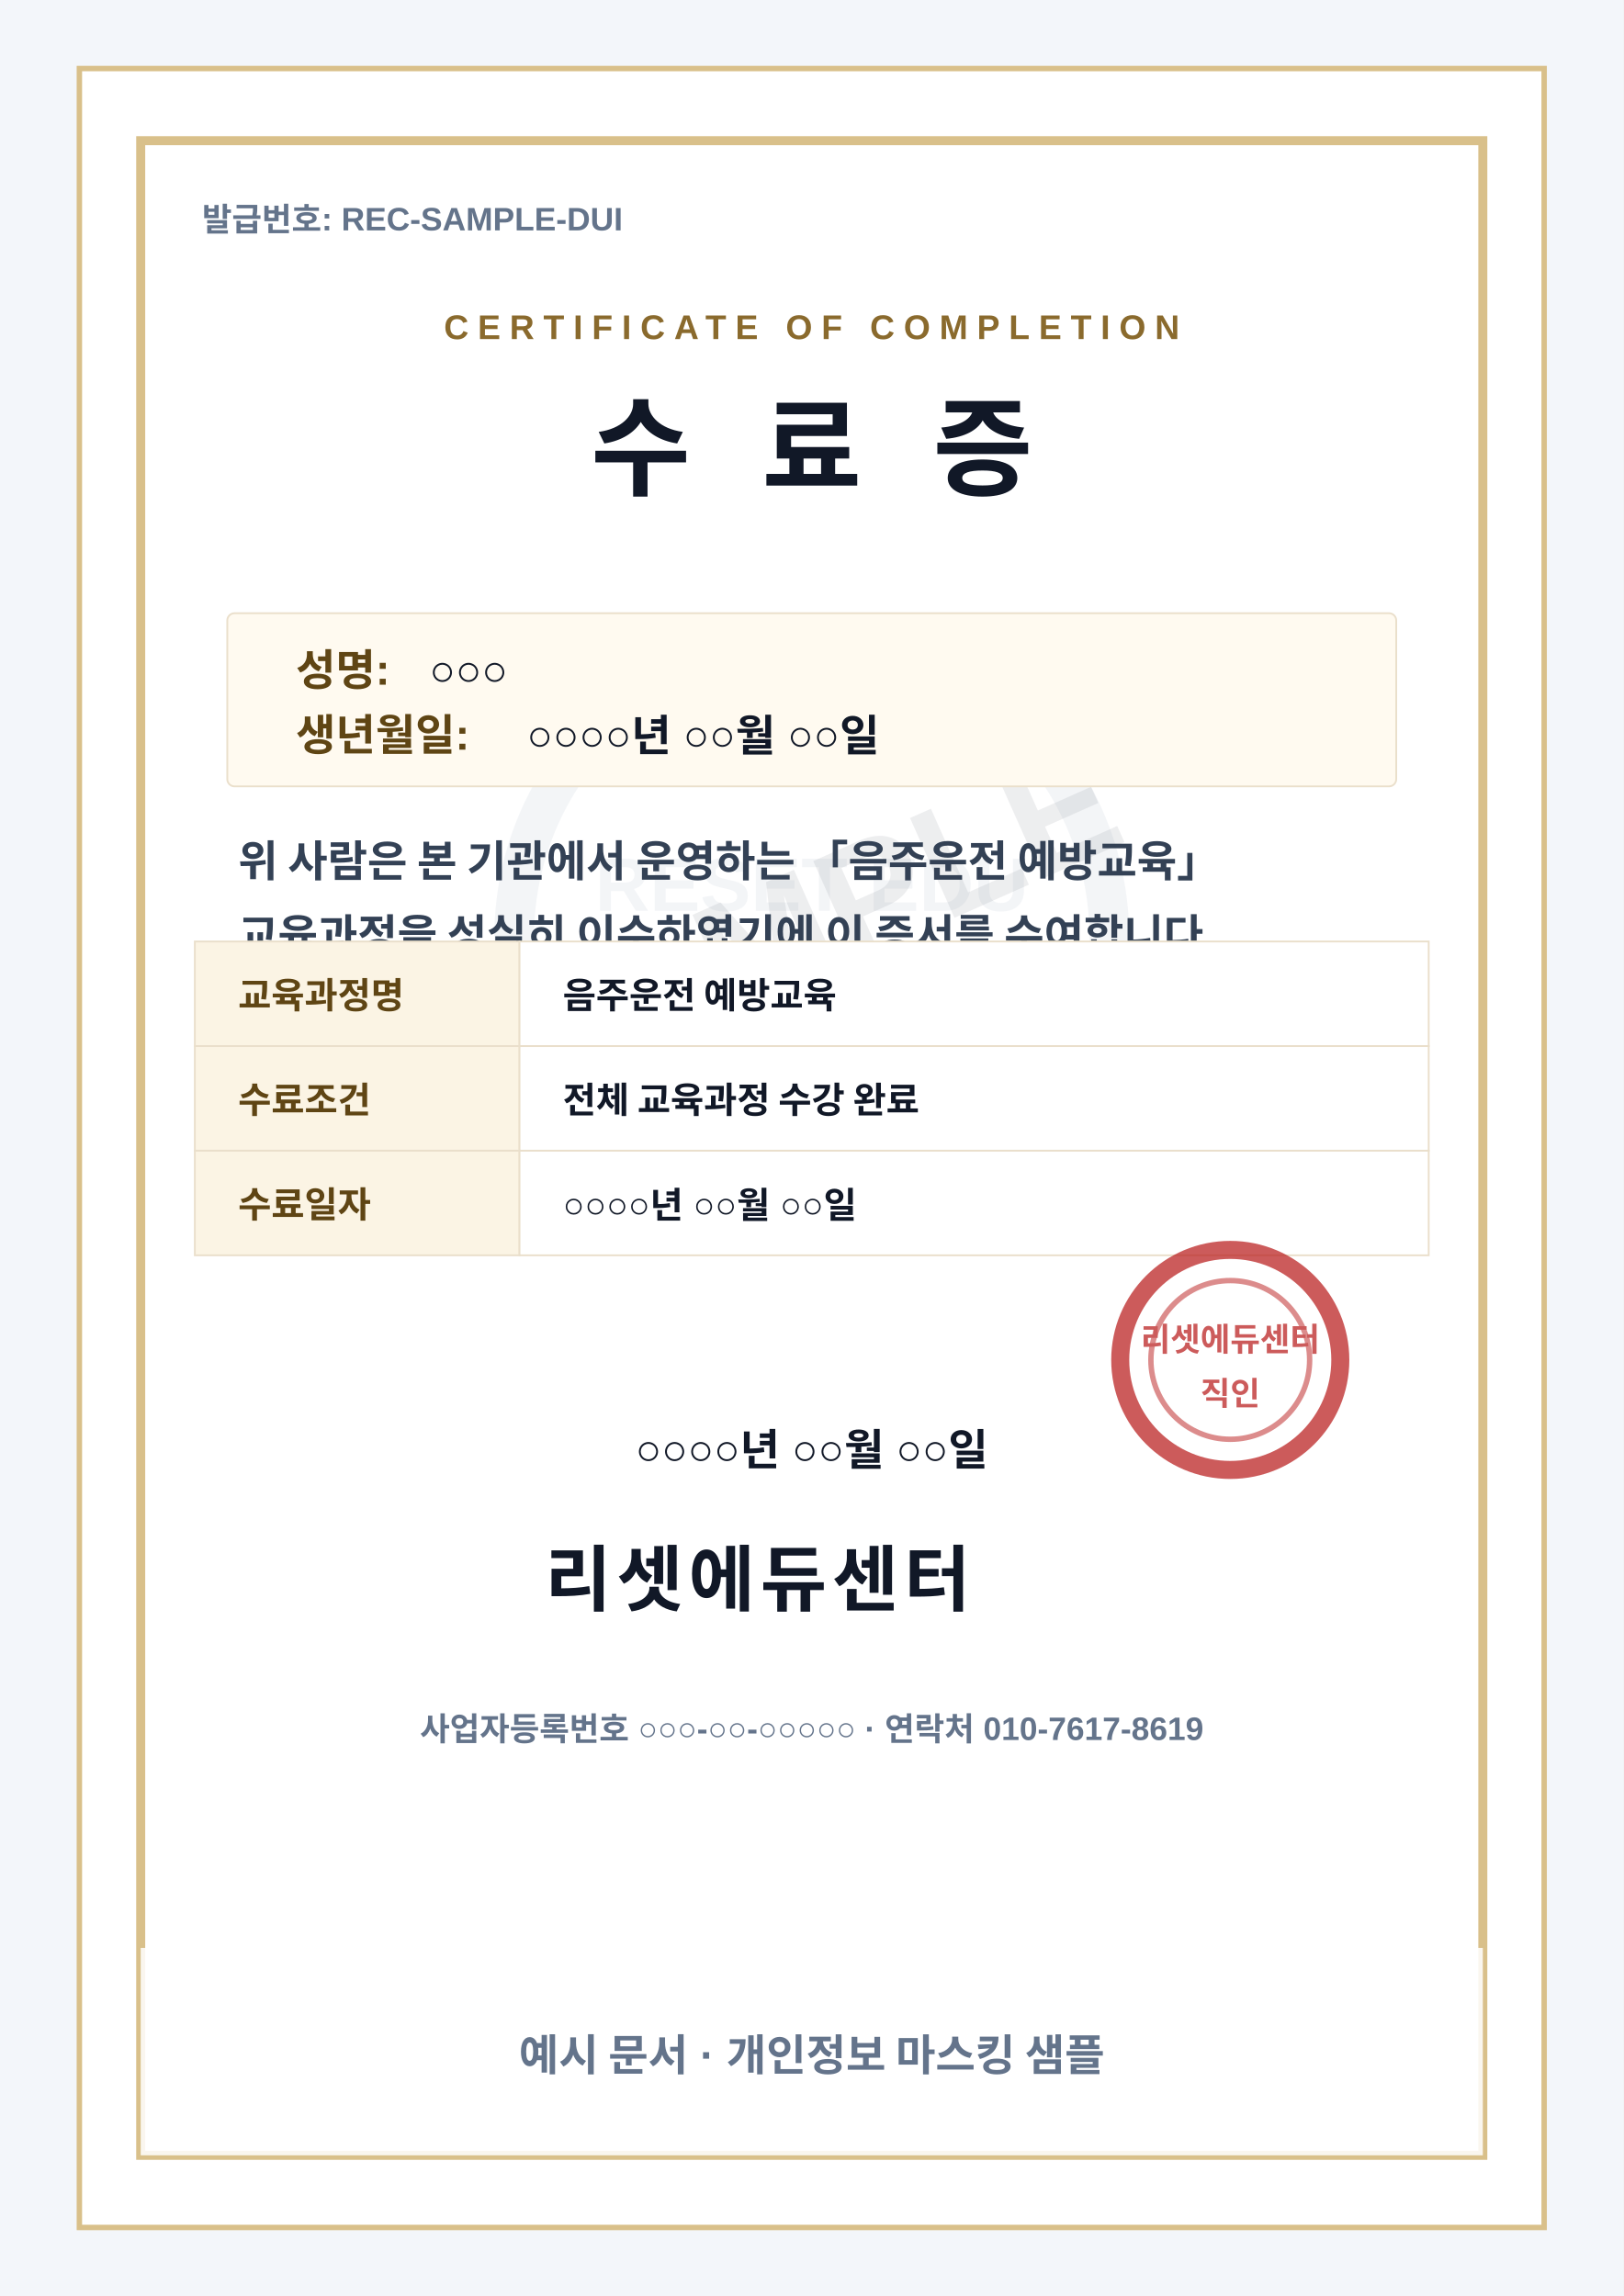
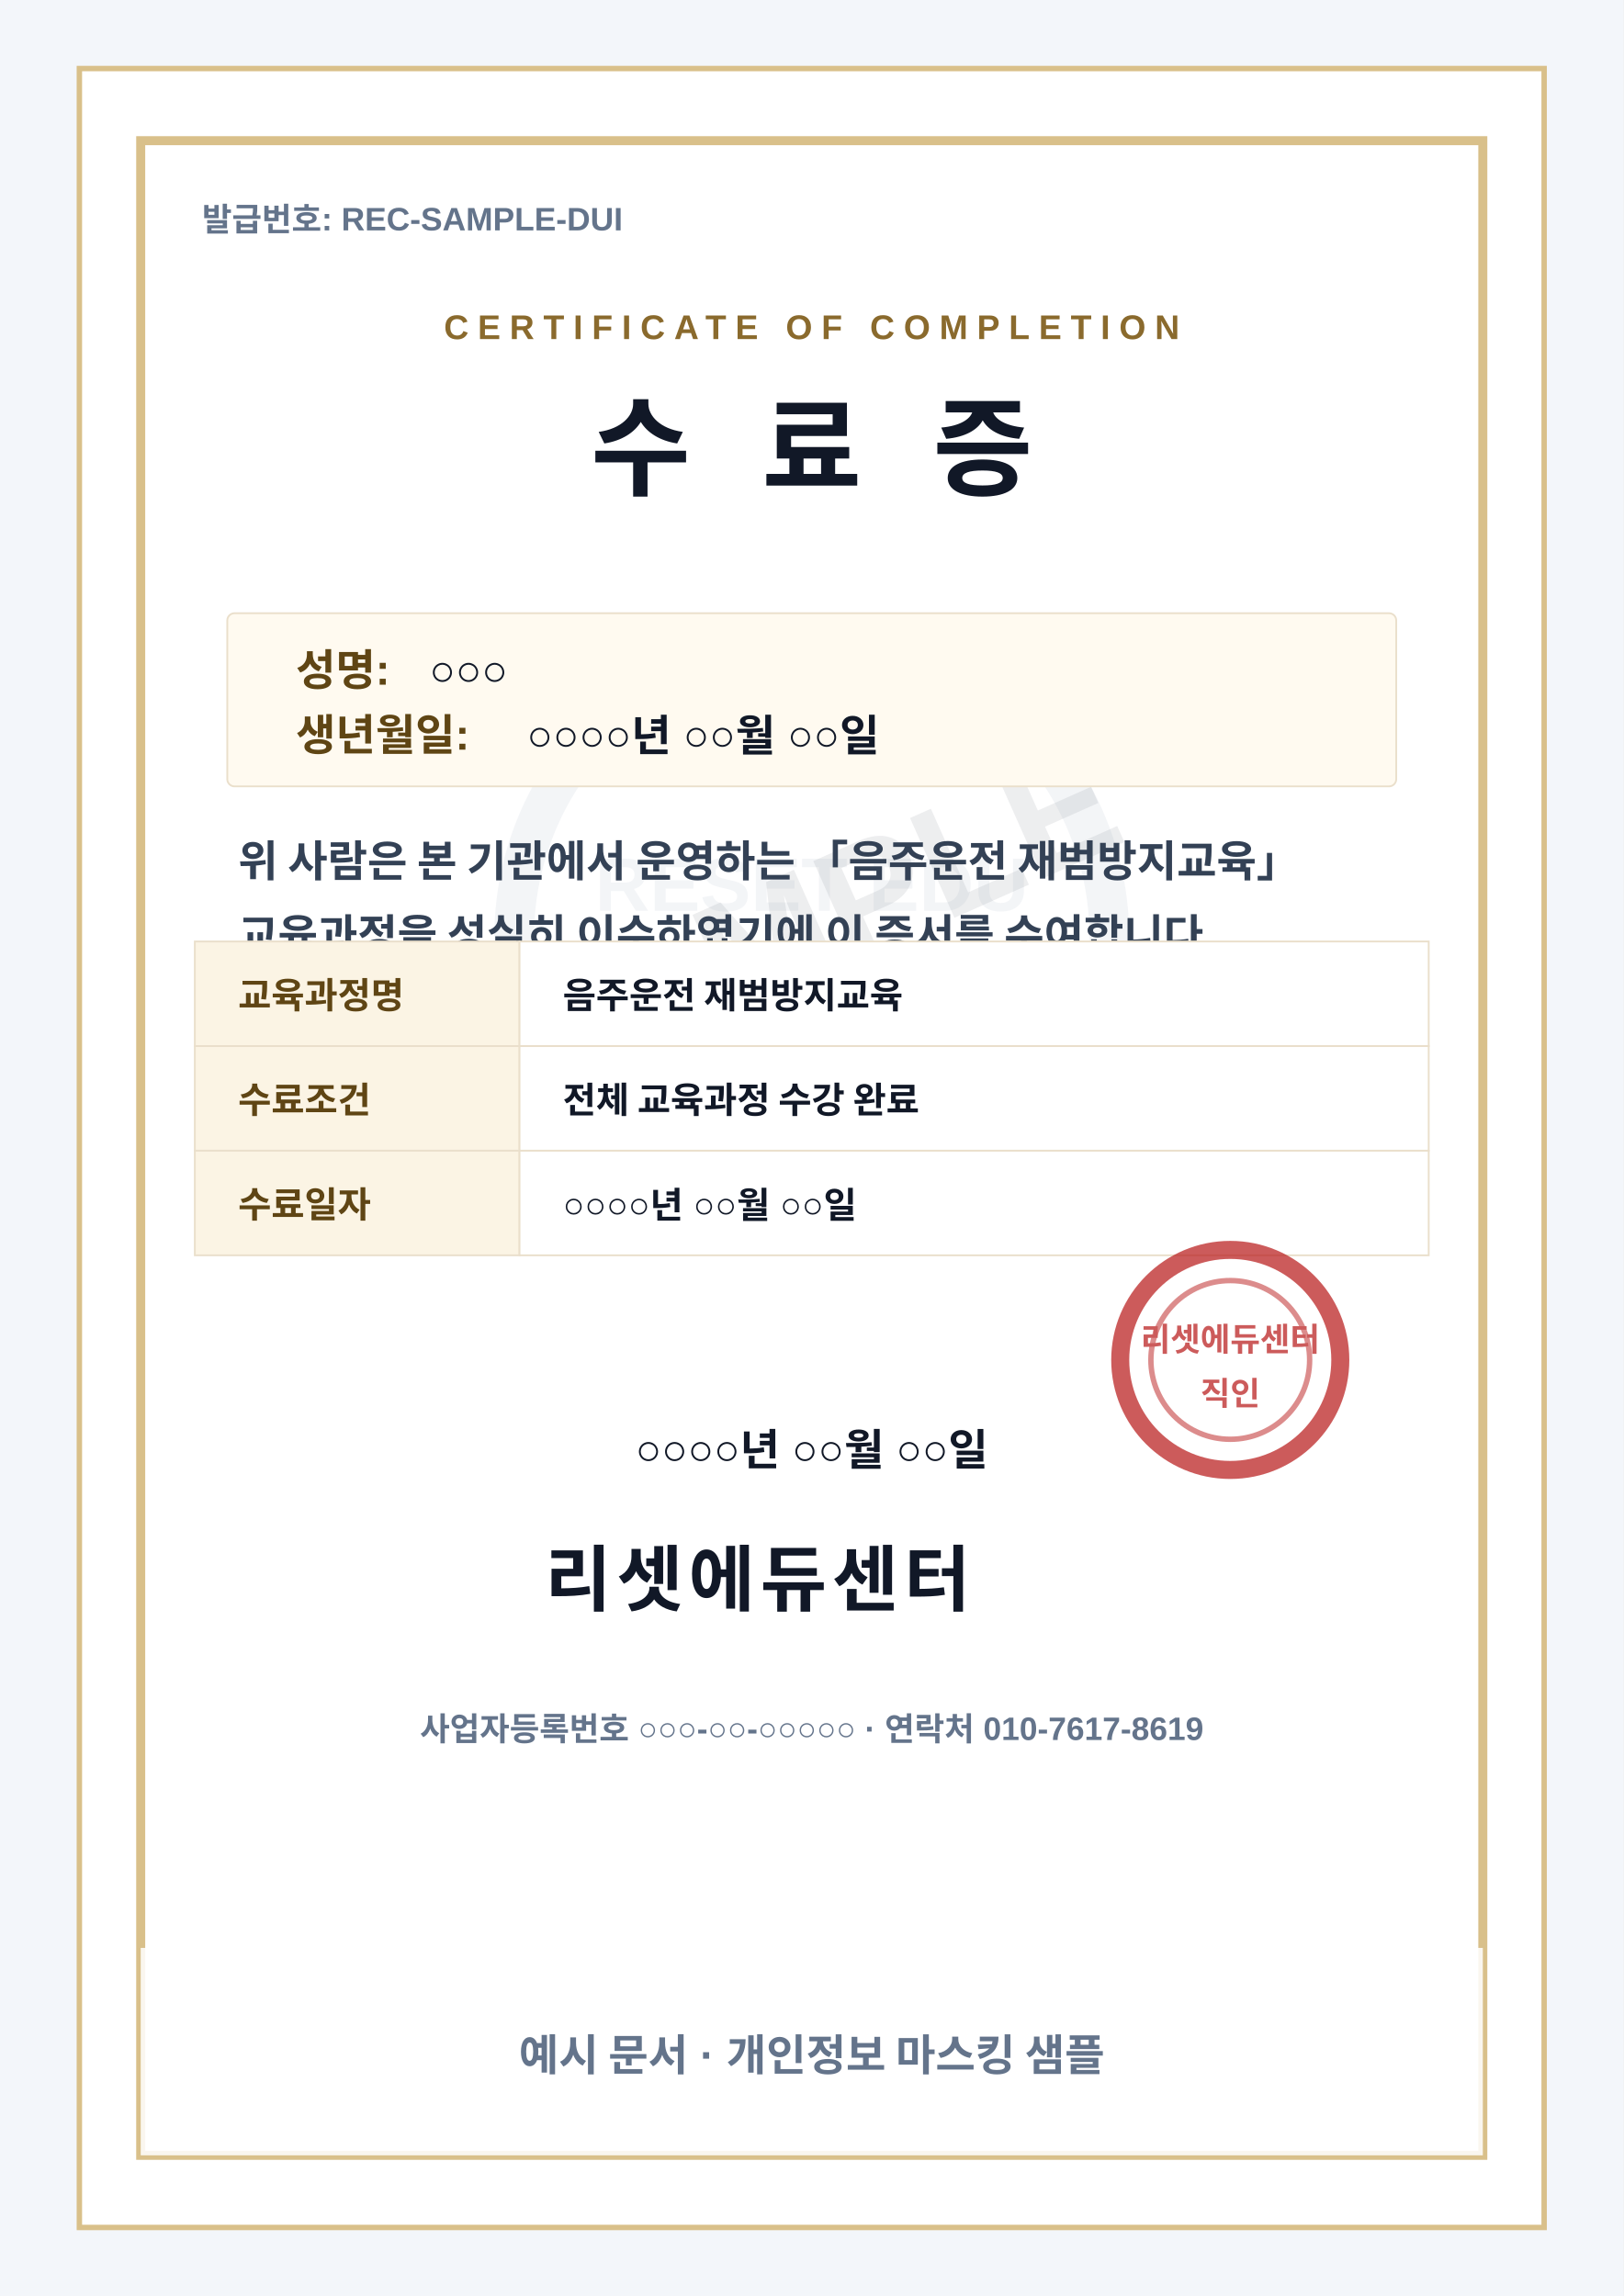
<svg xmlns="http://www.w3.org/2000/svg" width="900" height="1273" viewBox="0 0 900 1273" role="img" aria-label="수 료 증 예시">
  <rect width="900" height="1273" fill="#f3f6fa" />
  <rect x="44" y="38" width="812" height="1197" fill="#ffffff" stroke="#d9c08a" stroke-width="3" />
  <rect x="78" y="78" width="744" height="1117" fill="#ffffff" stroke="#d9c08a" stroke-width="5" />
  <g opacity="0.052">
    <circle cx="450" cy="520" r="165" fill="none" stroke="#173968" stroke-width="22" />
    <text x="450" y="505" text-anchor="middle" font-family="Arial, 'Noto Sans KR', sans-serif" font-size="42" font-weight="900" fill="#173968">RESET EDU</text>
    <text x="450" y="555" text-anchor="middle" font-family="Arial, 'Noto Sans KR', sans-serif" font-size="36" font-weight="900" fill="#173968">CENTER</text>
  </g>
  <g transform="rotate(-24 450 520)">
    <text opacity="0.075" x="450" y="542" text-anchor="middle" font-family="Arial, 'Noto Sans KR', sans-serif" font-size="88" font-weight="900" fill="#0f172a">SAMPLE</text>
  </g>
  <text x="112" y="128" text-anchor="start" font-family="Arial, 'Noto Sans KR', sans-serif" font-size="18" font-weight="800" fill="#64748b">발급번호: REC-SAMPLE-DUI</text>
  <text letter-spacing="5" x="450" y="188" text-anchor="middle" font-family="Arial, 'Noto Sans KR', sans-serif" font-size="19" font-weight="800" fill="#8a6a2d">CERTIFICATE OF COMPLETION</text>
  <text letter-spacing="13" x="450" y="270" text-anchor="middle" font-family="Arial, 'Noto Sans KR', sans-serif" font-size="60" font-weight="900" fill="#111827">수 료 증</text>
  <g>
    <rect x="126" y="340" width="648" height="96" rx="4" fill="#fffaf0" stroke="#eadfcb" />
    <text x="164" y="380" text-anchor="start" font-family="Arial, 'Noto Sans KR', sans-serif" font-size="24" font-weight="900" fill="#5f4514">성명:</text>
    <text x="238" y="380" text-anchor="start" font-family="Arial, 'Noto Sans KR', sans-serif" font-size="24" font-weight="900" fill="#111827">○○○</text>
    <text x="164" y="416" text-anchor="start" font-family="Arial, 'Noto Sans KR', sans-serif" font-size="24" font-weight="900" fill="#5f4514">생년월일:</text>
    <text x="292" y="416" text-anchor="start" font-family="Arial, 'Noto Sans KR', sans-serif" font-size="24" font-weight="900" fill="#111827">○○○○년 ○○월 ○○일</text>
  </g>
-   <text x="132" y="486" text-anchor="start" font-family="Arial, 'Noto Sans KR', sans-serif" font-size="24" font-weight="700" fill="#334155">위 사람은 본 기관에서 운영하는 「음주운전 예방교육」</text>
+   <text x="132" y="486" text-anchor="start" font-family="Arial, 'Noto Sans KR', sans-serif" font-size="24" font-weight="700" fill="#334155">위 사람은 본 기관에서 운영하는 「음주운전 재범방지교육」</text>
  <text x="132" y="527" text-anchor="start" font-family="Arial, 'Noto Sans KR', sans-serif" font-size="24" font-weight="700" fill="#334155">교육과정을 성실히 이수하였기에 이 증서를 수여합니다.</text>
  <g>
    <rect x="108" y="522" width="180" height="58" fill="#fbf4e4" stroke="#eadfcb" />
    <rect x="288" y="522" width="504" height="58" fill="#ffffff" stroke="#eadfcb" />
    <text x="132" y="559" text-anchor="start" font-family="Arial, 'Noto Sans KR', sans-serif" font-size="20" font-weight="900" fill="#5f4514">교육과정명</text>
-     <text x="312" y="559" text-anchor="start" font-family="Arial, 'Noto Sans KR', sans-serif" font-size="20" font-weight="800" fill="#111827">음주운전 예방교육</text>
+     <text x="312" y="559" text-anchor="start" font-family="Arial, 'Noto Sans KR', sans-serif" font-size="20" font-weight="800" fill="#111827">음주운전 재범방지교육</text>
  </g>
  <g>
    <rect x="108" y="580" width="180" height="58" fill="#fbf4e4" stroke="#eadfcb" />
    <rect x="288" y="580" width="504" height="58" fill="#ffffff" stroke="#eadfcb" />
    <text x="132" y="617" text-anchor="start" font-family="Arial, 'Noto Sans KR', sans-serif" font-size="20" font-weight="900" fill="#5f4514">수료조건</text>
    <text x="312" y="617" text-anchor="start" font-family="Arial, 'Noto Sans KR', sans-serif" font-size="20" font-weight="800" fill="#111827">전체 교육과정 수강 완료</text>
  </g>
  <g>
    <rect x="108" y="638" width="180" height="58" fill="#fbf4e4" stroke="#eadfcb" />
    <rect x="288" y="638" width="504" height="58" fill="#ffffff" stroke="#eadfcb" />
    <text x="132" y="675" text-anchor="start" font-family="Arial, 'Noto Sans KR', sans-serif" font-size="20" font-weight="900" fill="#5f4514">수료일자</text>
    <text x="312" y="675" text-anchor="start" font-family="Arial, 'Noto Sans KR', sans-serif" font-size="20" font-weight="800" fill="#111827">○○○○년 ○○월 ○○일</text>
  </g>
  <g>
    <text x="450" y="812" text-anchor="middle" font-family="Arial, 'Noto Sans KR', sans-serif" font-size="24" font-weight="800" fill="#111827">○○○○년 ○○월 ○○일</text>
    <text letter-spacing="3" x="420" y="890" text-anchor="middle" font-family="Arial, 'Noto Sans KR', sans-serif" font-size="40" font-weight="900" fill="#111827">리셋에듀센터</text>
    <g opacity="0.72">
      <circle cx="682" cy="754" r="61" fill="none" stroke="#b91c1c" stroke-width="10" />
      <circle cx="682" cy="754" r="44" fill="none" stroke="#b91c1c" stroke-width="3" opacity="0.7" />
      <text x="682" y="749" text-anchor="middle" font-family="Arial, 'Noto Sans KR', sans-serif" font-size="18" font-weight="900" fill="#b91c1c">리셋에듀센터</text>
      <text x="682" y="779" text-anchor="middle" font-family="Arial, 'Noto Sans KR', sans-serif" font-size="18" font-weight="900" fill="#b91c1c">직인</text>
    </g>
    <text x="450" y="965" text-anchor="middle" font-family="Arial, 'Noto Sans KR', sans-serif" font-size="18" font-weight="700" fill="#64748b">사업자등록번호 ○○○-○○-○○○○○ · 연락처 010-7617-8619</text>
  </g>
  <rect x="78" y="1080" width="744" height="115" fill="#ffffff" opacity="0.86" />
  <text x="450" y="1148" text-anchor="middle" font-family="Arial, 'Noto Sans KR', sans-serif" font-size="24" font-weight="900" fill="#64748b">예시 문서 · 개인정보 마스킹 샘플</text>
</svg>
